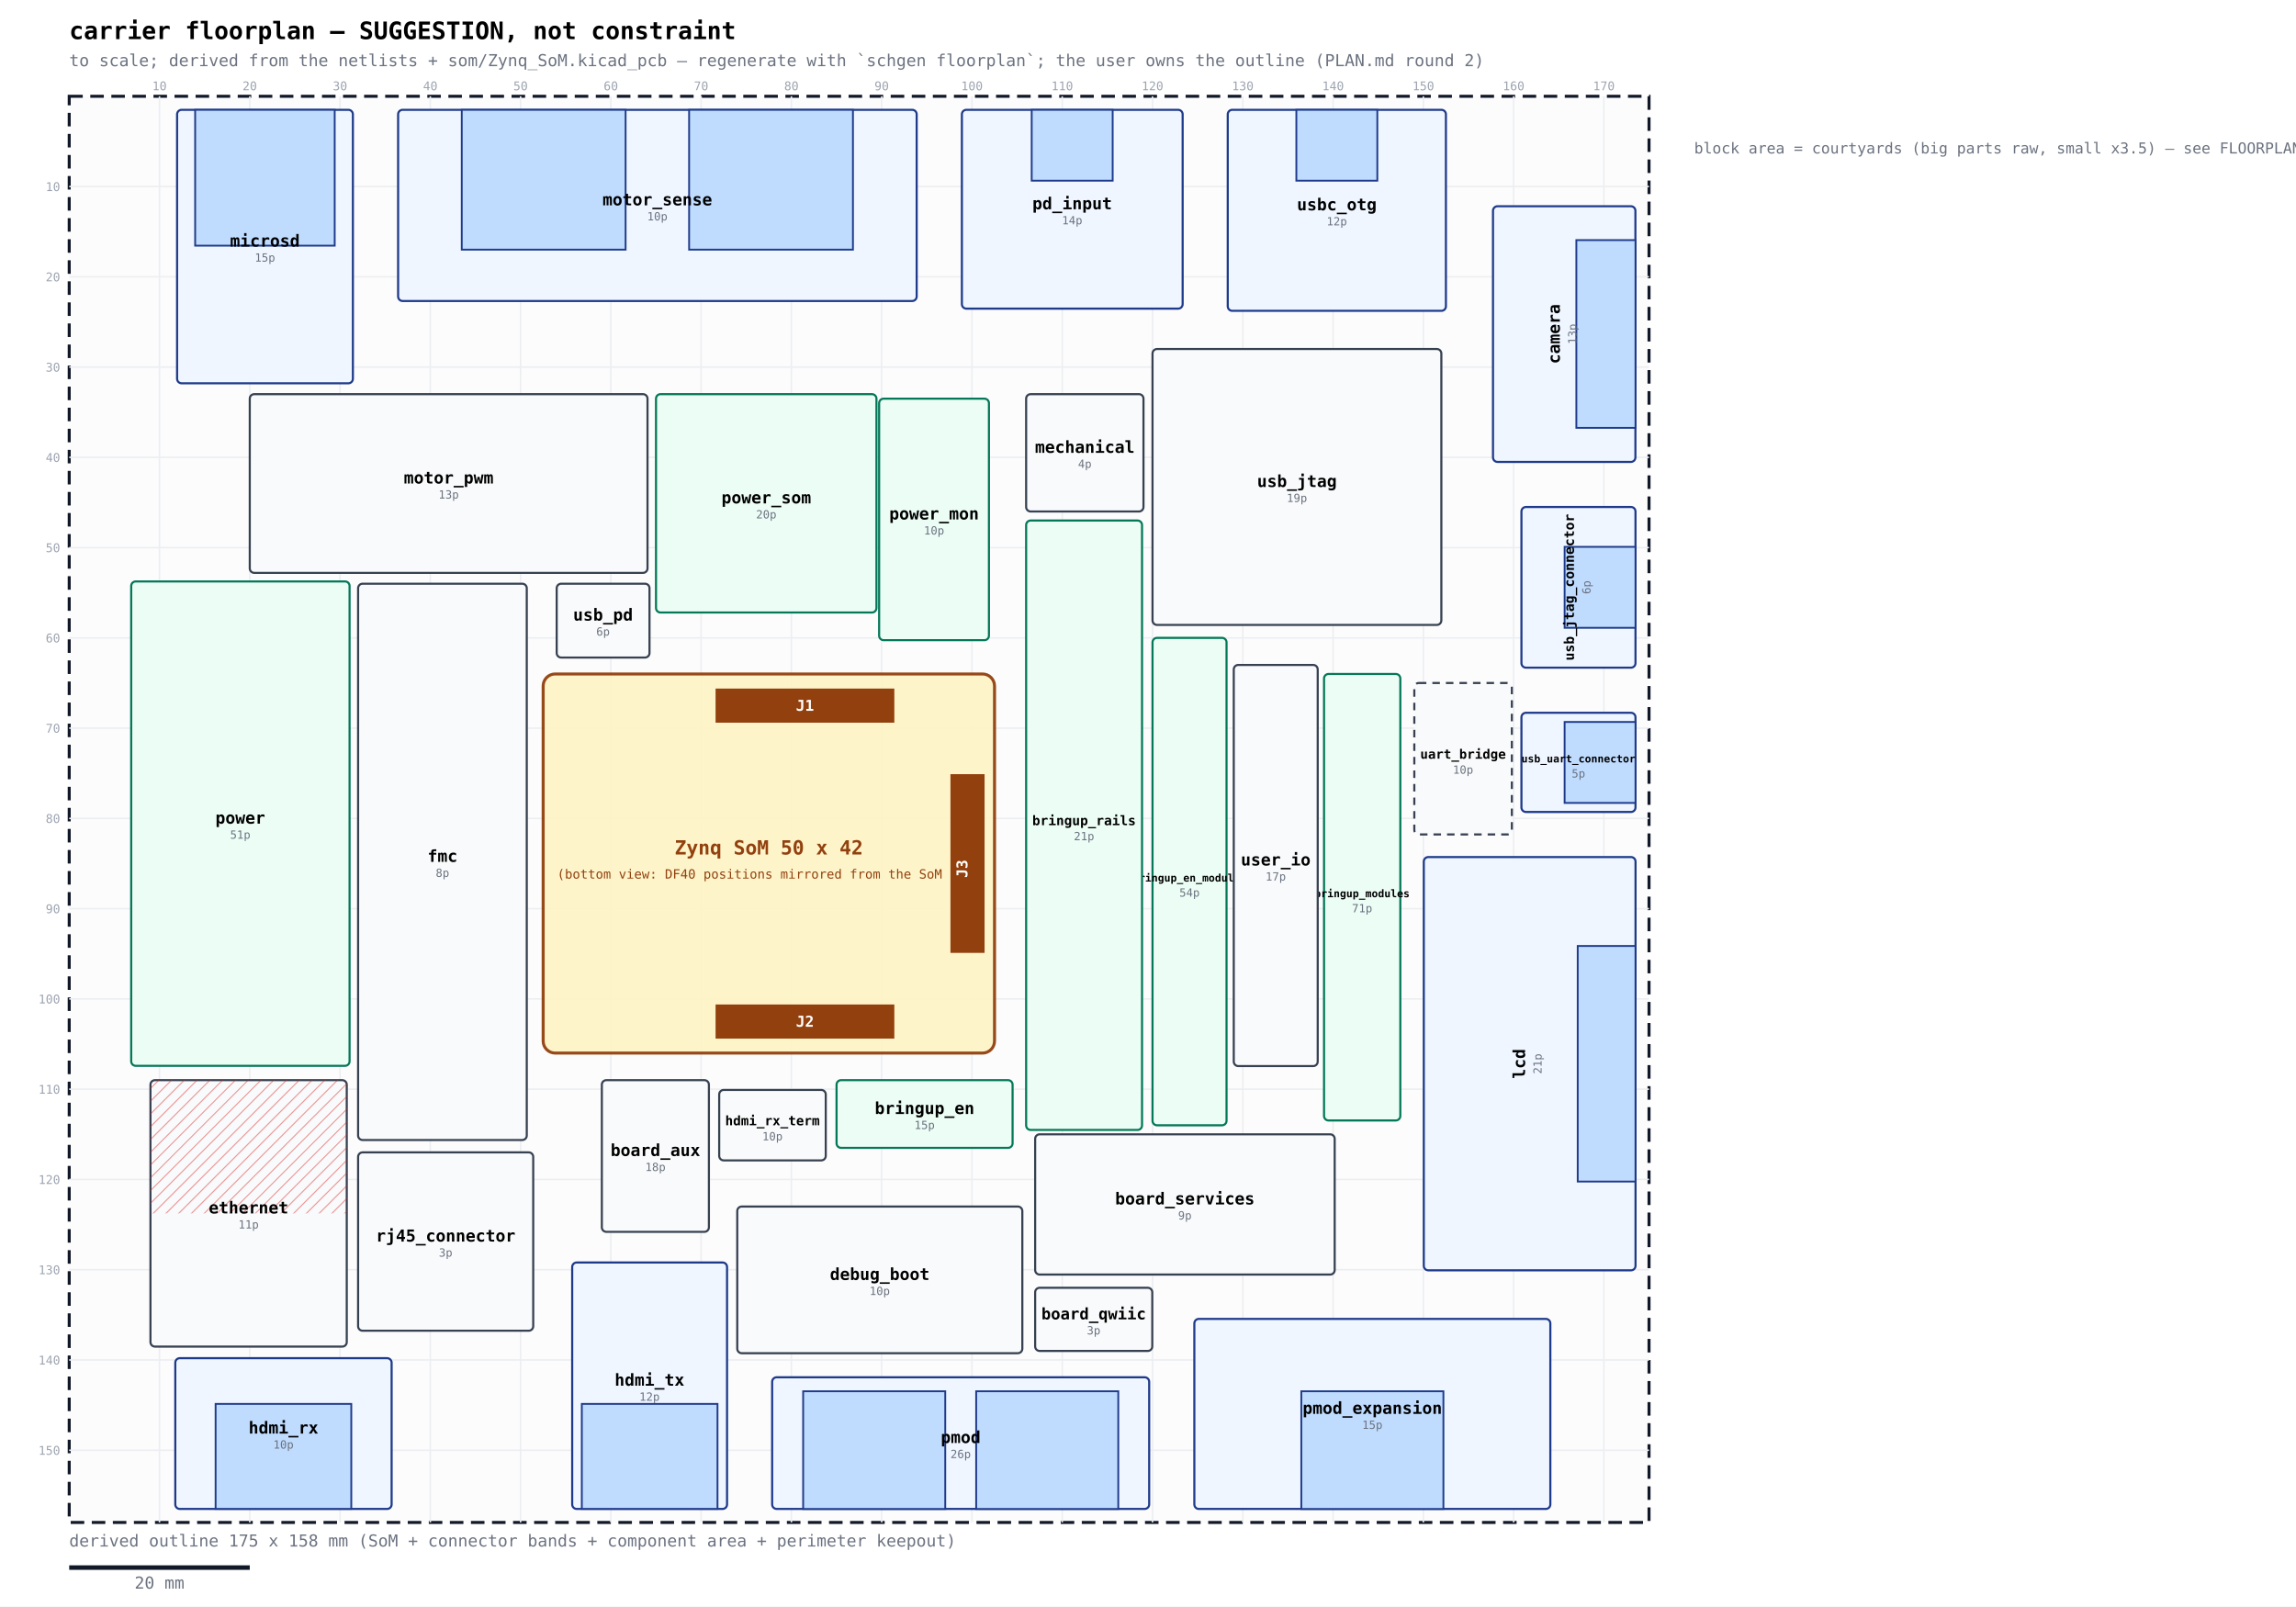
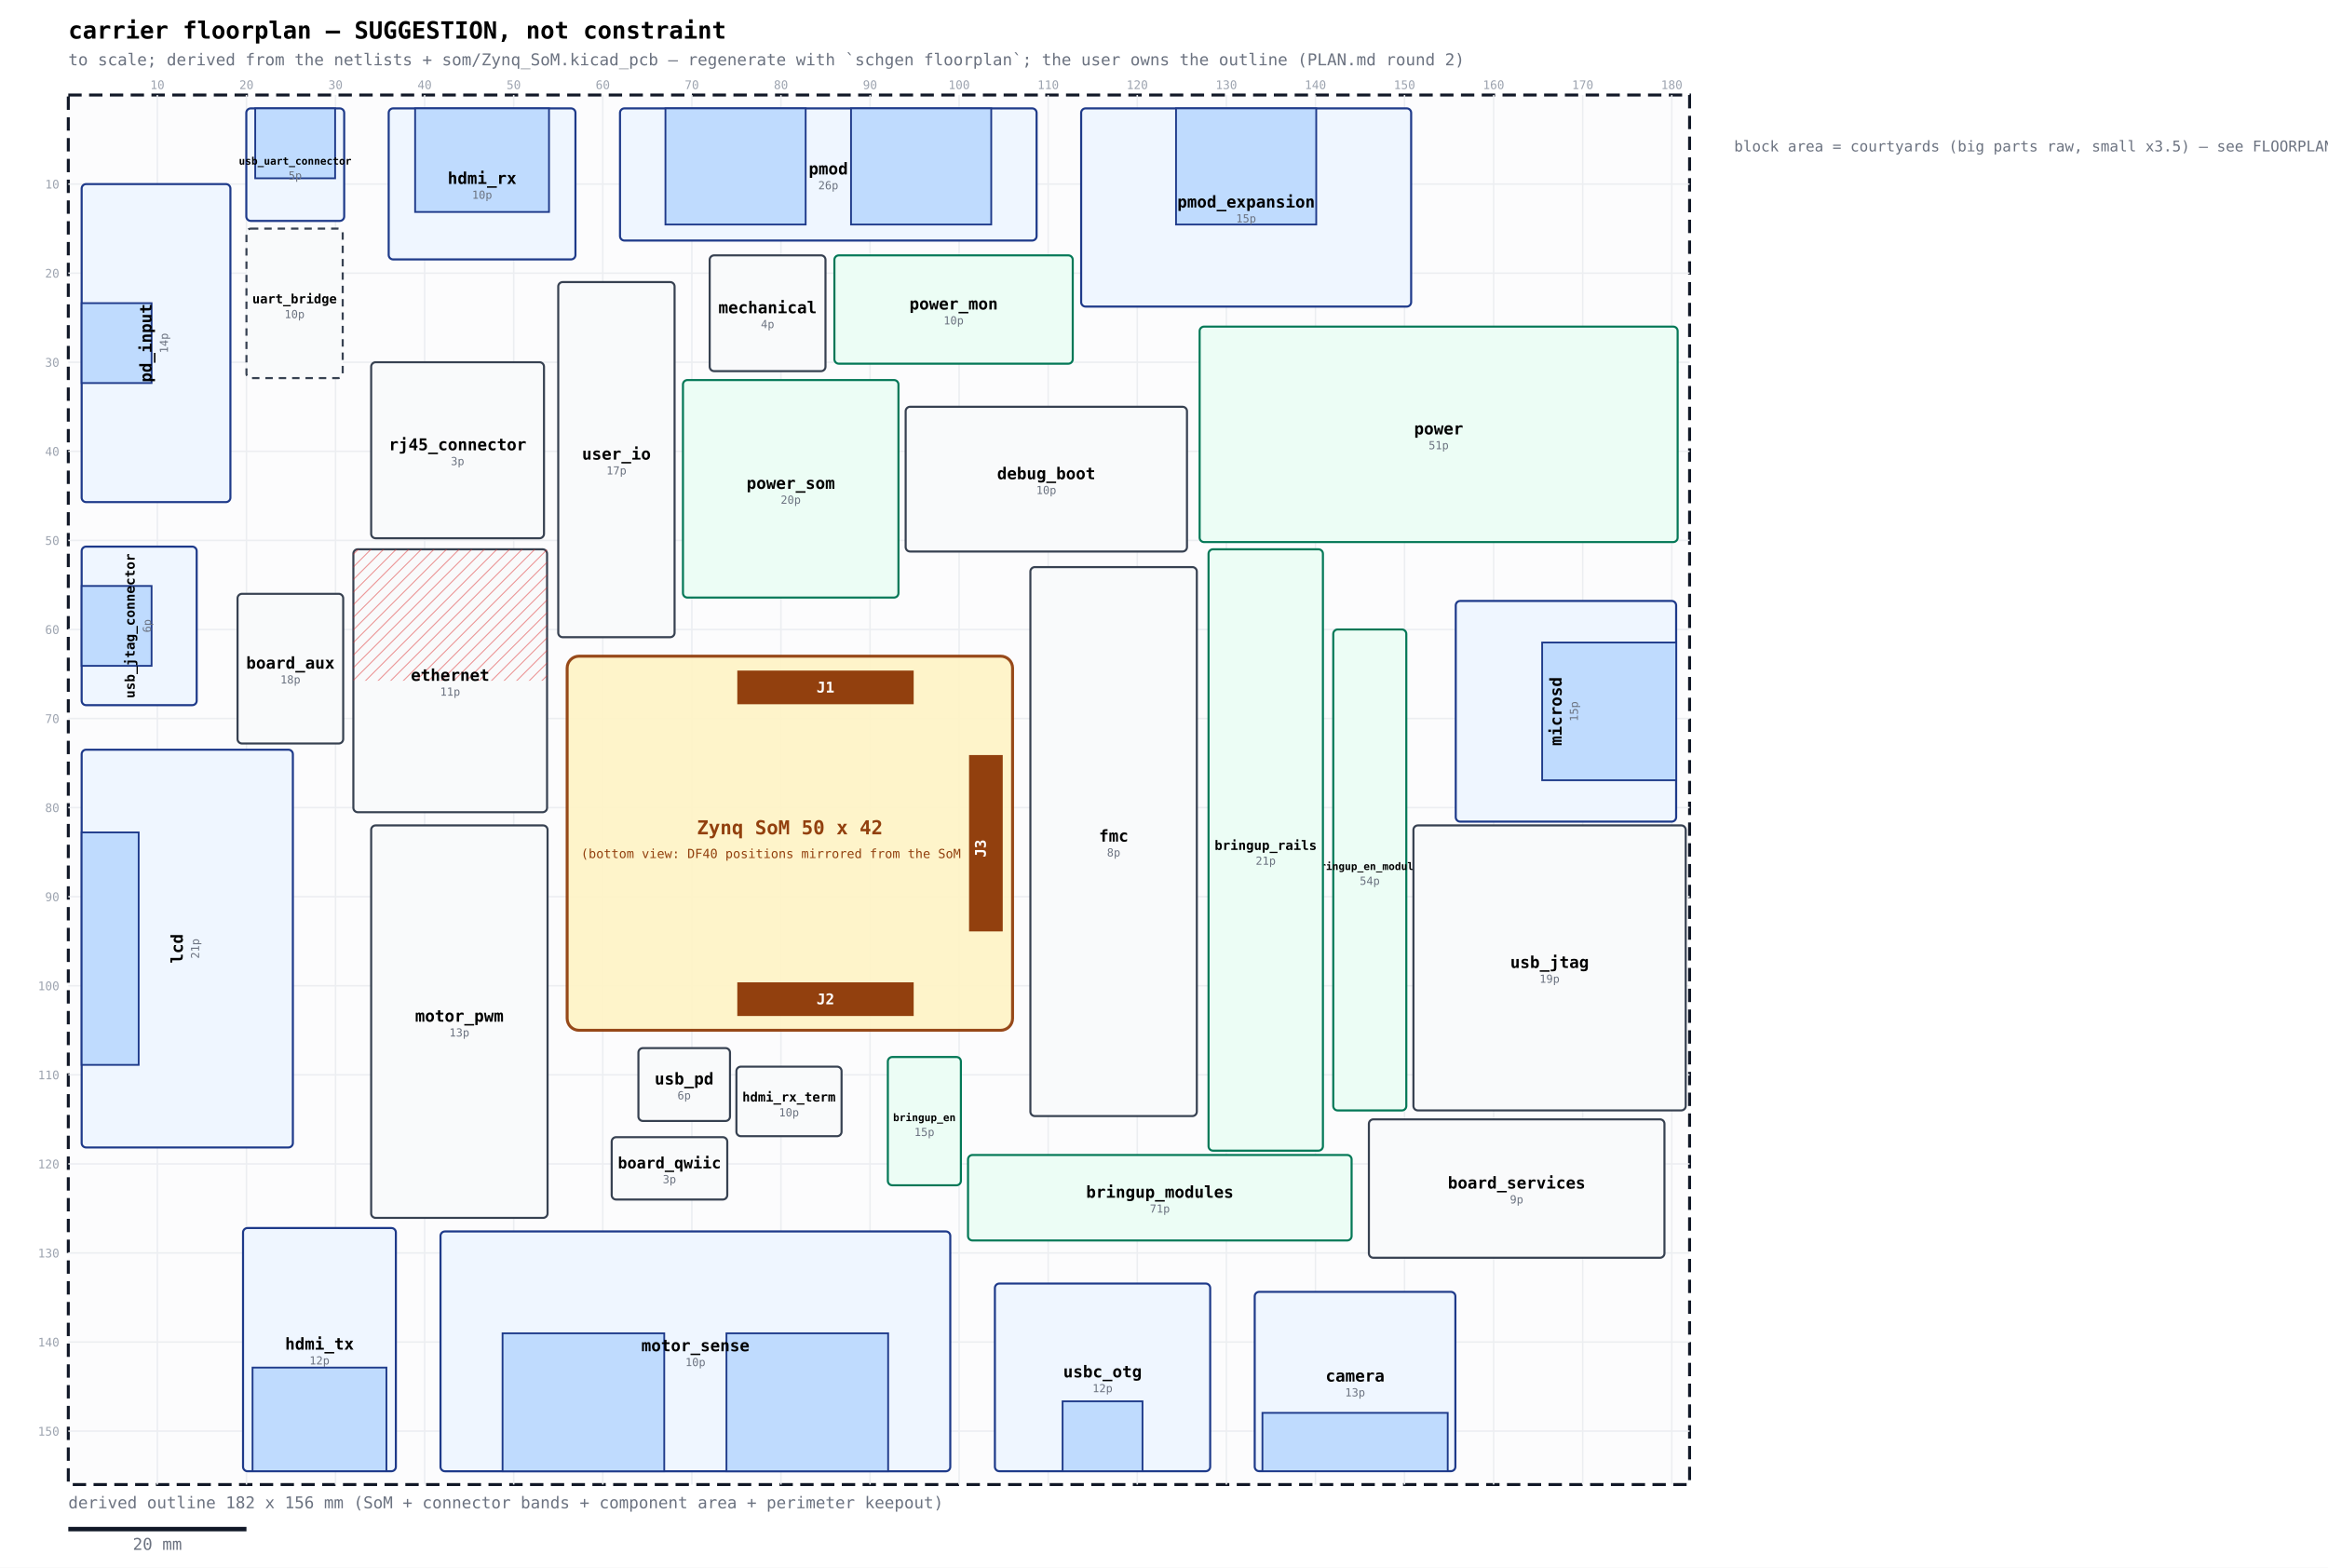
- <svg xmlns="http://www.w3.org/2000/svg" viewBox="0 0 1526 1068" font-family="ui-monospace, SFMono-Regular, Menlo, monospace" font-size="11">
+ <svg xmlns="http://www.w3.org/2000/svg" viewBox="0 0 1568 1056" font-family="ui-monospace, SFMono-Regular, Menlo, monospace" font-size="11">
  <defs>
    <pattern id="keepout" width="6" height="6" patternUnits="userSpaceOnUse" patternTransform="rotate(45)">
      <line x1="0" y1="0" x2="0" y2="6" stroke="#dc2626" stroke-width="1.2" />
    </pattern>
  </defs>
-   <rect width="1526" height="1068" fill="white" />
+   <rect width="1568" height="1056" fill="white" />
  <text x="46.0" y="26" font-size="16" font-weight="bold">carrier floorplan — SUGGESTION, not constraint</text>
  <text x="46.0" y="44" fill="#6b7280">to scale; derived from the netlists + som/Zynq_SoM.kicad_pcb — regenerate with `schgen floorplan`; the user owns the outline (PLAN.md round 2)</text>
-   <rect x="46.0" y="64.0" width="1050" height="948" fill="#fcfcfd" stroke="#111827" stroke-width="2" stroke-dasharray="9,5" />
-   <line x1="106.0" y1="64.0" x2="106.0" y2="1012.0" stroke="#eceef1" stroke-width="1" />
+   <rect x="46.0" y="64.0" width="1092" height="936" fill="#fcfcfd" stroke="#111827" stroke-width="2" stroke-dasharray="9,5" />
+   <line x1="106.0" y1="64.0" x2="106.0" y2="1000.0" stroke="#eceef1" stroke-width="1" />
  <text x="106.0" y="60.0" fill="#9ca3af" font-size="8" text-anchor="middle">10</text>
-   <line x1="166.0" y1="64.0" x2="166.0" y2="1012.0" stroke="#eceef1" stroke-width="1" />
+   <line x1="166.0" y1="64.0" x2="166.0" y2="1000.0" stroke="#eceef1" stroke-width="1" />
  <text x="166.0" y="60.0" fill="#9ca3af" font-size="8" text-anchor="middle">20</text>
-   <line x1="226.0" y1="64.0" x2="226.0" y2="1012.0" stroke="#eceef1" stroke-width="1" />
+   <line x1="226.0" y1="64.0" x2="226.0" y2="1000.0" stroke="#eceef1" stroke-width="1" />
  <text x="226.0" y="60.0" fill="#9ca3af" font-size="8" text-anchor="middle">30</text>
-   <line x1="286.0" y1="64.0" x2="286.0" y2="1012.0" stroke="#eceef1" stroke-width="1" />
+   <line x1="286.0" y1="64.0" x2="286.0" y2="1000.0" stroke="#eceef1" stroke-width="1" />
  <text x="286.0" y="60.0" fill="#9ca3af" font-size="8" text-anchor="middle">40</text>
-   <line x1="346.0" y1="64.0" x2="346.0" y2="1012.0" stroke="#eceef1" stroke-width="1" />
+   <line x1="346.0" y1="64.0" x2="346.0" y2="1000.0" stroke="#eceef1" stroke-width="1" />
  <text x="346.0" y="60.0" fill="#9ca3af" font-size="8" text-anchor="middle">50</text>
-   <line x1="406.0" y1="64.0" x2="406.0" y2="1012.0" stroke="#eceef1" stroke-width="1" />
+   <line x1="406.0" y1="64.0" x2="406.0" y2="1000.0" stroke="#eceef1" stroke-width="1" />
  <text x="406.0" y="60.0" fill="#9ca3af" font-size="8" text-anchor="middle">60</text>
-   <line x1="466.0" y1="64.0" x2="466.0" y2="1012.0" stroke="#eceef1" stroke-width="1" />
+   <line x1="466.0" y1="64.0" x2="466.0" y2="1000.0" stroke="#eceef1" stroke-width="1" />
  <text x="466.0" y="60.0" fill="#9ca3af" font-size="8" text-anchor="middle">70</text>
-   <line x1="526.0" y1="64.0" x2="526.0" y2="1012.0" stroke="#eceef1" stroke-width="1" />
+   <line x1="526.0" y1="64.0" x2="526.0" y2="1000.0" stroke="#eceef1" stroke-width="1" />
  <text x="526.0" y="60.0" fill="#9ca3af" font-size="8" text-anchor="middle">80</text>
-   <line x1="586.0" y1="64.0" x2="586.0" y2="1012.0" stroke="#eceef1" stroke-width="1" />
+   <line x1="586.0" y1="64.0" x2="586.0" y2="1000.0" stroke="#eceef1" stroke-width="1" />
  <text x="586.0" y="60.0" fill="#9ca3af" font-size="8" text-anchor="middle">90</text>
-   <line x1="646.0" y1="64.0" x2="646.0" y2="1012.0" stroke="#eceef1" stroke-width="1" />
+   <line x1="646.0" y1="64.0" x2="646.0" y2="1000.0" stroke="#eceef1" stroke-width="1" />
  <text x="646.0" y="60.0" fill="#9ca3af" font-size="8" text-anchor="middle">100</text>
-   <line x1="706.0" y1="64.0" x2="706.0" y2="1012.0" stroke="#eceef1" stroke-width="1" />
+   <line x1="706.0" y1="64.0" x2="706.0" y2="1000.0" stroke="#eceef1" stroke-width="1" />
  <text x="706.0" y="60.0" fill="#9ca3af" font-size="8" text-anchor="middle">110</text>
-   <line x1="766.0" y1="64.0" x2="766.0" y2="1012.0" stroke="#eceef1" stroke-width="1" />
+   <line x1="766.0" y1="64.0" x2="766.0" y2="1000.0" stroke="#eceef1" stroke-width="1" />
  <text x="766.0" y="60.0" fill="#9ca3af" font-size="8" text-anchor="middle">120</text>
-   <line x1="826.0" y1="64.0" x2="826.0" y2="1012.0" stroke="#eceef1" stroke-width="1" />
+   <line x1="826.0" y1="64.0" x2="826.0" y2="1000.0" stroke="#eceef1" stroke-width="1" />
  <text x="826.0" y="60.0" fill="#9ca3af" font-size="8" text-anchor="middle">130</text>
-   <line x1="886.0" y1="64.0" x2="886.0" y2="1012.0" stroke="#eceef1" stroke-width="1" />
+   <line x1="886.0" y1="64.0" x2="886.0" y2="1000.0" stroke="#eceef1" stroke-width="1" />
  <text x="886.0" y="60.0" fill="#9ca3af" font-size="8" text-anchor="middle">140</text>
-   <line x1="946.0" y1="64.0" x2="946.0" y2="1012.0" stroke="#eceef1" stroke-width="1" />
+   <line x1="946.0" y1="64.0" x2="946.0" y2="1000.0" stroke="#eceef1" stroke-width="1" />
  <text x="946.0" y="60.0" fill="#9ca3af" font-size="8" text-anchor="middle">150</text>
-   <line x1="1006.0" y1="64.0" x2="1006.0" y2="1012.0" stroke="#eceef1" stroke-width="1" />
+   <line x1="1006.0" y1="64.0" x2="1006.0" y2="1000.0" stroke="#eceef1" stroke-width="1" />
  <text x="1006.0" y="60.0" fill="#9ca3af" font-size="8" text-anchor="middle">160</text>
-   <line x1="1066.0" y1="64.0" x2="1066.0" y2="1012.0" stroke="#eceef1" stroke-width="1" />
+   <line x1="1066.0" y1="64.0" x2="1066.0" y2="1000.0" stroke="#eceef1" stroke-width="1" />
  <text x="1066.0" y="60.0" fill="#9ca3af" font-size="8" text-anchor="middle">170</text>
-   <line x1="46.0" y1="124.0" x2="1096.0" y2="124.0" stroke="#eceef1" stroke-width="1" />
+   <line x1="1126.0" y1="64.0" x2="1126.0" y2="1000.0" stroke="#eceef1" stroke-width="1" />
+   <text x="1126.0" y="60.0" fill="#9ca3af" font-size="8" text-anchor="middle">180</text>
+   <line x1="46.0" y1="124.0" x2="1138.0" y2="124.0" stroke="#eceef1" stroke-width="1" />
  <text x="40.0" y="127.0" fill="#9ca3af" font-size="8" text-anchor="end">10</text>
-   <line x1="46.0" y1="184.0" x2="1096.0" y2="184.0" stroke="#eceef1" stroke-width="1" />
+   <line x1="46.0" y1="184.0" x2="1138.0" y2="184.0" stroke="#eceef1" stroke-width="1" />
  <text x="40.0" y="187.0" fill="#9ca3af" font-size="8" text-anchor="end">20</text>
-   <line x1="46.0" y1="244.0" x2="1096.0" y2="244.0" stroke="#eceef1" stroke-width="1" />
+   <line x1="46.0" y1="244.0" x2="1138.0" y2="244.0" stroke="#eceef1" stroke-width="1" />
  <text x="40.0" y="247.0" fill="#9ca3af" font-size="8" text-anchor="end">30</text>
-   <line x1="46.0" y1="304.0" x2="1096.0" y2="304.0" stroke="#eceef1" stroke-width="1" />
+   <line x1="46.0" y1="304.0" x2="1138.0" y2="304.0" stroke="#eceef1" stroke-width="1" />
  <text x="40.0" y="307.0" fill="#9ca3af" font-size="8" text-anchor="end">40</text>
-   <line x1="46.0" y1="364.0" x2="1096.0" y2="364.0" stroke="#eceef1" stroke-width="1" />
+   <line x1="46.0" y1="364.0" x2="1138.0" y2="364.0" stroke="#eceef1" stroke-width="1" />
  <text x="40.0" y="367.0" fill="#9ca3af" font-size="8" text-anchor="end">50</text>
-   <line x1="46.0" y1="424.0" x2="1096.0" y2="424.0" stroke="#eceef1" stroke-width="1" />
+   <line x1="46.0" y1="424.0" x2="1138.0" y2="424.0" stroke="#eceef1" stroke-width="1" />
  <text x="40.0" y="427.0" fill="#9ca3af" font-size="8" text-anchor="end">60</text>
-   <line x1="46.0" y1="484.0" x2="1096.0" y2="484.0" stroke="#eceef1" stroke-width="1" />
+   <line x1="46.0" y1="484.0" x2="1138.0" y2="484.0" stroke="#eceef1" stroke-width="1" />
  <text x="40.0" y="487.0" fill="#9ca3af" font-size="8" text-anchor="end">70</text>
-   <line x1="46.0" y1="544.0" x2="1096.0" y2="544.0" stroke="#eceef1" stroke-width="1" />
+   <line x1="46.0" y1="544.0" x2="1138.0" y2="544.0" stroke="#eceef1" stroke-width="1" />
  <text x="40.0" y="547.0" fill="#9ca3af" font-size="8" text-anchor="end">80</text>
-   <line x1="46.0" y1="604.0" x2="1096.0" y2="604.0" stroke="#eceef1" stroke-width="1" />
+   <line x1="46.0" y1="604.0" x2="1138.0" y2="604.0" stroke="#eceef1" stroke-width="1" />
  <text x="40.0" y="607.0" fill="#9ca3af" font-size="8" text-anchor="end">90</text>
-   <line x1="46.0" y1="664.0" x2="1096.0" y2="664.0" stroke="#eceef1" stroke-width="1" />
+   <line x1="46.0" y1="664.0" x2="1138.0" y2="664.0" stroke="#eceef1" stroke-width="1" />
  <text x="40.0" y="667.0" fill="#9ca3af" font-size="8" text-anchor="end">100</text>
-   <line x1="46.0" y1="724.0" x2="1096.0" y2="724.0" stroke="#eceef1" stroke-width="1" />
+   <line x1="46.0" y1="724.0" x2="1138.0" y2="724.0" stroke="#eceef1" stroke-width="1" />
  <text x="40.0" y="727.0" fill="#9ca3af" font-size="8" text-anchor="end">110</text>
-   <line x1="46.0" y1="784.0" x2="1096.0" y2="784.0" stroke="#eceef1" stroke-width="1" />
+   <line x1="46.0" y1="784.0" x2="1138.0" y2="784.0" stroke="#eceef1" stroke-width="1" />
  <text x="40.0" y="787.0" fill="#9ca3af" font-size="8" text-anchor="end">120</text>
-   <line x1="46.0" y1="844.0" x2="1096.0" y2="844.0" stroke="#eceef1" stroke-width="1" />
+   <line x1="46.0" y1="844.0" x2="1138.0" y2="844.0" stroke="#eceef1" stroke-width="1" />
  <text x="40.0" y="847.0" fill="#9ca3af" font-size="8" text-anchor="end">130</text>
-   <line x1="46.0" y1="904.0" x2="1096.0" y2="904.0" stroke="#eceef1" stroke-width="1" />
+   <line x1="46.0" y1="904.0" x2="1138.0" y2="904.0" stroke="#eceef1" stroke-width="1" />
  <text x="40.0" y="907.0" fill="#9ca3af" font-size="8" text-anchor="end">140</text>
-   <line x1="46.0" y1="964.0" x2="1096.0" y2="964.0" stroke="#eceef1" stroke-width="1" />
+   <line x1="46.0" y1="964.0" x2="1138.0" y2="964.0" stroke="#eceef1" stroke-width="1" />
  <text x="40.0" y="967.0" fill="#9ca3af" font-size="8" text-anchor="end">150</text>
-   <text x="46.0" y="1028.0" fill="#6b7280">derived outline 175 x 158 mm (SoM + connector bands + component area + perimeter keepout)</text>
-   <rect x="400.0" y="718.0" width="71.16" height="100.824" rx="3" fill="#f9fafb" stroke="#374151" stroke-width="1.4" />
-   <text x="435.6" y="768.4" text-anchor="middle" font-size="11.0" font-weight="bold">board_aux</text>
-   <text x="435.6" y="778.4" text-anchor="middle" font-size="7.5" fill="#6b7280">18p</text>
-   <rect x="688.0" y="856.0" width="77.845" height="41.999" rx="3" fill="#f9fafb" stroke="#374151" stroke-width="1.4" />
-   <text x="726.9" y="877.0" text-anchor="middle" font-size="10.5" font-weight="bold">board_qwiic</text>
-   <text x="726.9" y="887.0" text-anchor="middle" font-size="7.5" fill="#6b7280">3p</text>
-   <rect x="688.0" y="754.0" width="199.08" height="93.222" rx="3" fill="#f9fafb" stroke="#374151" stroke-width="1.4" />
-   <text x="787.5" y="800.6" text-anchor="middle" font-size="11.0" font-weight="bold">board_services</text>
-   <text x="787.5" y="810.6" text-anchor="middle" font-size="7.5" fill="#6b7280">9p</text>
-   <rect x="556.0" y="718.0" width="117" height="45" rx="3" fill="#ecfdf5" stroke="#047857" stroke-width="1.4" />
-   <text x="614.5" y="740.5" text-anchor="middle" font-size="11.0" font-weight="bold">bringup_en</text>
-   <text x="614.5" y="750.5" text-anchor="middle" font-size="7.5" fill="#6b7280">15p</text>
-   <rect x="766.0" y="424.0" width="49.2" height="324" rx="3" fill="#ecfdf5" stroke="#047857" stroke-width="1.4" />
-   <text x="790.6" y="586.0" text-anchor="middle" font-size="7.0" font-weight="bold">bringup_en_modules</text>
-   <text x="790.6" y="596.0" text-anchor="middle" font-size="7.5" fill="#6b7280">54p</text>
-   <rect x="880.0" y="448.0" width="50.7" height="296.79" rx="3" fill="#ecfdf5" stroke="#047857" stroke-width="1.4" />
-   <text x="905.3" y="596.4" text-anchor="middle" font-size="7.0" font-weight="bold">bringup_modules</text>
-   <text x="905.3" y="606.4" text-anchor="middle" font-size="7.5" fill="#6b7280">71p</text>
-   <rect x="682.0" y="346.0" width="77.04" height="405.084" rx="3" fill="#ecfdf5" stroke="#047857" stroke-width="1.4" />
-   <text x="720.5" y="548.5" text-anchor="middle" font-size="8.8" font-weight="bold">bringup_rails</text>
-   <text x="720.5" y="558.5" text-anchor="middle" font-size="7.5" fill="#6b7280">21p</text>
-   <rect x="992.3" y="137.1" width="94.651" height="169.948" rx="3" fill="#eff6ff" stroke="#1e3a8a" stroke-width="1.4" />
-   <rect x="1047.7" y="159.6" width="39.3" height="124.8" fill="#bfdbfe" stroke="#1e3a8a" stroke-width="1.2" />
-   <text x="1036.7" y="222.0" text-anchor="middle" font-size="11.0" font-weight="bold" transform="rotate(-90 1036.7 222.0)">camera</text>
-   <text x="1047.7" y="222.0" text-anchor="middle" font-size="7.5" fill="#6b7280" transform="rotate(-90 1047.7 222.0)">13p</text>
-   <rect x="490.0" y="802.0" width="189.48" height="97.5" rx="3" fill="#f9fafb" stroke="#374151" stroke-width="1.4" />
-   <text x="584.7" y="850.8" text-anchor="middle" font-size="11.0" font-weight="bold">debug_boot</text>
-   <text x="584.7" y="860.8" text-anchor="middle" font-size="7.5" fill="#6b7280">10p</text>
-   <rect x="100.0" y="718.0" width="130.47" height="177.106" rx="3" fill="#f9fafb" stroke="#374151" stroke-width="1.4" />
-   <rect x="100" y="718" width="130.47" height="88.553" fill="url(#keepout)" opacity="0.5" />
-   <text x="165.2" y="806.6" text-anchor="middle" font-size="11.0" font-weight="bold">ethernet</text>
-   <text x="165.2" y="816.6" text-anchor="middle" font-size="7.5" fill="#6b7280">11p</text>
-   <rect x="238.0" y="388.0" width="112.11" height="369.78" rx="3" fill="#f9fafb" stroke="#374151" stroke-width="1.4" />
-   <text x="294.1" y="572.9" text-anchor="middle" font-size="11.0" font-weight="bold">fmc</text>
-   <text x="294.1" y="582.9" text-anchor="middle" font-size="7.5" fill="#6b7280">8p</text>
-   <rect x="116.5" y="902.8" width="143.787" height="100.216" rx="3" fill="#eff6ff" stroke="#1e3a8a" stroke-width="1.4" />
-   <rect x="143.3" y="933.2" width="90.18" height="69.78" fill="#bfdbfe" stroke="#1e3a8a" stroke-width="1.2" />
-   <text x="188.4" y="952.9" text-anchor="middle" font-size="11.0" font-weight="bold">hdmi_rx</text>
-   <text x="188.4" y="962.9" text-anchor="middle" font-size="7.5" fill="#6b7280">10p</text>
-   <rect x="478.0" y="724.5" width="70.83" height="46.83" rx="3" fill="#f9fafb" stroke="#374151" stroke-width="1.4" />
-   <text x="513.4" y="748.0" text-anchor="middle" font-size="8.7" font-weight="bold">hdmi_rx_term</text>
-   <text x="513.4" y="758.0" text-anchor="middle" font-size="7.5" fill="#6b7280">10p</text>
-   <rect x="380.3" y="839.2" width="102.928" height="163.816" rx="3" fill="#eff6ff" stroke="#1e3a8a" stroke-width="1.4" />
-   <rect x="386.7" y="933.2" width="90.18" height="69.78" fill="#bfdbfe" stroke="#1e3a8a" stroke-width="1.2" />
-   <text x="431.7" y="921.1" text-anchor="middle" font-size="11.0" font-weight="bold">hdmi_tx</text>
-   <text x="431.7" y="931.1" text-anchor="middle" font-size="7.5" fill="#6b7280">12p</text>
-   <rect x="946.3" y="569.7" width="140.73" height="274.71" rx="3" fill="#eff6ff" stroke="#1e3a8a" stroke-width="1.4" />
-   <rect x="1048.6" y="628.8" width="38.4" height="156.6" fill="#bfdbfe" stroke="#1e3a8a" stroke-width="1.2" />
-   <text x="1013.6" y="707.1" text-anchor="middle" font-size="11.0" font-weight="bold" transform="rotate(-90 1013.6 707.1)">lcd</text>
-   <text x="1024.6" y="707.1" text-anchor="middle" font-size="7.5" fill="#6b7280" transform="rotate(-90 1024.6 707.1)">21p</text>
-   <rect x="682.0" y="262.0" width="78" height="78" rx="3" fill="#f9fafb" stroke="#374151" stroke-width="1.4" />
-   <text x="721.0" y="301.0" text-anchor="middle" font-size="11.0" font-weight="bold">mechanical</text>
-   <text x="721.0" y="311.0" text-anchor="middle" font-size="7.5" fill="#6b7280">4p</text>
-   <rect x="117.7" y="73.0" width="116.846" height="181.78" rx="3" fill="#eff6ff" stroke="#1e3a8a" stroke-width="1.4" />
-   <rect x="129.7" y="73.0" width="92.76" height="90.3" fill="#bfdbfe" stroke="#1e3a8a" stroke-width="1.2" />
-   <text x="176.1" y="163.9" text-anchor="middle" font-size="11.0" font-weight="bold">microsd</text>
-   <text x="176.1" y="173.9" text-anchor="middle" font-size="7.5" fill="#6b7280">15p</text>
-   <rect x="166.0" y="262.0" width="264.361" height="118.8" rx="3" fill="#f9fafb" stroke="#374151" stroke-width="1.4" />
-   <text x="298.2" y="321.4" text-anchor="middle" font-size="11.0" font-weight="bold">motor_pwm</text>
-   <text x="298.2" y="331.4" text-anchor="middle" font-size="7.5" fill="#6b7280">13p</text>
-   <rect x="264.6" y="73.0" width="344.664" height="127.08" rx="3" fill="#eff6ff" stroke="#1e3a8a" stroke-width="1.4" />
-   <rect x="306.9" y="73.0" width="108.9" height="92.94" fill="#bfdbfe" stroke="#1e3a8a" stroke-width="1.2" />
-   <rect x="458.0" y="73.0" width="108.9" height="92.94" fill="#bfdbfe" stroke="#1e3a8a" stroke-width="1.2" />
-   <text x="436.9" y="136.5" text-anchor="middle" font-size="11.0" font-weight="bold">motor_sense</text>
-   <text x="436.9" y="146.5" text-anchor="middle" font-size="7.5" fill="#6b7280">10p</text>
-   <rect x="639.3" y="73.0" width="146.732" height="132.158" rx="3" fill="#eff6ff" stroke="#1e3a8a" stroke-width="1.4" />
-   <rect x="685.7" y="73.0" width="53.82" height="47.1" fill="#bfdbfe" stroke="#1e3a8a" stroke-width="1.2" />
-   <text x="712.6" y="139.1" text-anchor="middle" font-size="11.0" font-weight="bold">pd_input</text>
-   <text x="712.6" y="149.1" text-anchor="middle" font-size="7.5" fill="#6b7280">14p</text>
-   <rect x="513.2" y="915.5" width="250.59" height="87.504" rx="3" fill="#eff6ff" stroke="#1e3a8a" stroke-width="1.4" />
-   <rect x="533.8" y="924.8" width="94.44" height="78.24" fill="#bfdbfe" stroke="#1e3a8a" stroke-width="1.2" />
-   <rect x="648.8" y="924.8" width="94.44" height="78.24" fill="#bfdbfe" stroke="#1e3a8a" stroke-width="1.2" />
-   <text x="638.5" y="959.2" text-anchor="middle" font-size="11.0" font-weight="bold">pmod</text>
-   <text x="638.5" y="969.2" text-anchor="middle" font-size="7.5" fill="#6b7280">26p</text>
-   <rect x="793.8" y="876.7" width="236.61" height="126.318" rx="3" fill="#eff6ff" stroke="#1e3a8a" stroke-width="1.4" />
-   <rect x="864.9" y="924.8" width="94.44" height="78.24" fill="#bfdbfe" stroke="#1e3a8a" stroke-width="1.2" />
-   <text x="912.1" y="939.8" text-anchor="middle" font-size="11.0" font-weight="bold">pmod_expansion</text>
-   <text x="912.1" y="949.8" text-anchor="middle" font-size="7.5" fill="#6b7280">15p</text>
-   <rect x="87.2" y="386.5" width="145.139" height="321.962" rx="3" fill="#ecfdf5" stroke="#047857" stroke-width="1.4" />
-   <text x="159.7" y="547.5" text-anchor="middle" font-size="11.0" font-weight="bold">power</text>
-   <text x="159.7" y="557.5" text-anchor="middle" font-size="7.5" fill="#6b7280">51p</text>
-   <rect x="584.3" y="265.0" width="72.981" height="160.539" rx="3" fill="#ecfdf5" stroke="#047857" stroke-width="1.4" />
-   <text x="620.8" y="345.3" text-anchor="middle" font-size="11.0" font-weight="bold">power_mon</text>
-   <text x="620.8" y="355.3" text-anchor="middle" font-size="7.5" fill="#6b7280">10p</text>
-   <rect x="436.0" y="262.0" width="146.521" height="145.139" rx="3" fill="#ecfdf5" stroke="#047857" stroke-width="1.4" />
-   <text x="509.3" y="334.6" text-anchor="middle" font-size="11.0" font-weight="bold">power_som</text>
-   <text x="509.3" y="344.6" text-anchor="middle" font-size="7.5" fill="#6b7280">20p</text>
-   <rect x="238.0" y="766.0" width="116.4" height="118.56" rx="3" fill="#f9fafb" stroke="#374151" stroke-width="1.4" />
-   <text x="296.2" y="825.3" text-anchor="middle" font-size="11.0" font-weight="bold">rj45_connector</text>
-   <text x="296.2" y="835.3" text-anchor="middle" font-size="7.5" fill="#6b7280">3p</text>
-   <rect x="940.0" y="454.0" width="64.83" height="100.68" rx="3" fill="#f9fafb" stroke="#374151" stroke-width="1.4" stroke-dasharray="5,4" />
-   <text x="972.4" y="504.3" text-anchor="middle" font-size="8.6" font-weight="bold">uart_bridge</text>
-   <text x="972.4" y="514.3" text-anchor="middle" font-size="7.5" fill="#6b7280">10p</text>
-   <rect x="766.0" y="232.0" width="191.976" height="183.391" rx="3" fill="#f9fafb" stroke="#374151" stroke-width="1.4" />
-   <text x="862.0" y="323.7" text-anchor="middle" font-size="11.0" font-weight="bold">usb_jtag</text>
-   <text x="862.0" y="333.7" text-anchor="middle" font-size="7.5" fill="#6b7280">19p</text>
-   <rect x="1011.2" y="337.0" width="75.805" height="106.801" rx="3" fill="#eff6ff" stroke="#1e3a8a" stroke-width="1.4" />
-   <rect x="1039.9" y="363.5" width="47.1" height="53.82" fill="#bfdbfe" stroke="#1e3a8a" stroke-width="1.2" />
-   <text x="1046.1" y="390.4" text-anchor="middle" font-size="9.0" font-weight="bold" transform="rotate(-90 1046.1 390.4)">usb_jtag_connector</text>
-   <text x="1057.1" y="390.4" text-anchor="middle" font-size="7.5" fill="#6b7280" transform="rotate(-90 1057.1 390.4)">6p</text>
-   <rect x="370.0" y="388.0" width="61.68" height="49.08" rx="3" fill="#f9fafb" stroke="#374151" stroke-width="1.4" />
-   <text x="400.8" y="412.5" text-anchor="middle" font-size="11.0" font-weight="bold">usb_pd</text>
-   <text x="400.8" y="422.5" text-anchor="middle" font-size="7.5" fill="#6b7280">6p</text>
-   <rect x="1011.2" y="473.8" width="75.805" height="65.929" rx="3" fill="#eff6ff" stroke="#1e3a8a" stroke-width="1.4" />
-   <rect x="1039.9" y="479.9" width="47.1" height="53.82" fill="#bfdbfe" stroke="#1e3a8a" stroke-width="1.2" />
-   <text x="1049.1" y="506.8" text-anchor="middle" font-size="7.0" font-weight="bold">usb_uart_connector</text>
-   <text x="1049.1" y="516.8" text-anchor="middle" font-size="7.5" fill="#6b7280">5p</text>
-   <rect x="816.0" y="73.0" width="145.008" height="133.609" rx="3" fill="#eff6ff" stroke="#1e3a8a" stroke-width="1.4" />
-   <rect x="861.6" y="73.0" width="53.82" height="47.1" fill="#bfdbfe" stroke="#1e3a8a" stroke-width="1.2" />
-   <text x="888.5" y="139.8" text-anchor="middle" font-size="11.0" font-weight="bold">usbc_otg</text>
-   <text x="888.5" y="149.8" text-anchor="middle" font-size="7.5" fill="#6b7280">12p</text>
-   <rect x="820.0" y="442.0" width="55.8" height="266.64" rx="3" fill="#f9fafb" stroke="#374151" stroke-width="1.4" />
-   <text x="847.9" y="575.3" text-anchor="middle" font-size="11.0" font-weight="bold">user_io</text>
-   <text x="847.9" y="585.3" text-anchor="middle" font-size="7.5" fill="#6b7280">17p</text>
-   <rect x="361.0" y="448.0" width="300" height="252" rx="8" fill="#fef3c7" stroke="#92400e" stroke-width="2" opacity="0.95" />
-   <text x="511" y="568" text-anchor="middle" font-size="13" font-weight="bold" fill="#92400e">Zynq SoM 50 x 42</text>
-   <text x="511" y="584" text-anchor="middle" font-size="8.5" fill="#92400e">(bottom view: DF40 positions mirrored from the SoM PCB)</text>
-   <rect x="475.6" y="457.7" width="118.8" height="22.68" fill="#92400e" />
-   <text x="535.0" y="472.5" text-anchor="middle" font-size="10" font-weight="bold" fill="white">J1</text>
-   <rect x="475.6" y="667.7" width="118.8" height="22.68" fill="#92400e" />
-   <text x="535.0" y="682.5" text-anchor="middle" font-size="10" font-weight="bold" fill="white">J2</text>
-   <rect x="631.7" y="514.6" width="22.68" height="118.8" fill="#92400e" />
-   <text x="643.0" y="577.5" text-anchor="middle" font-size="10" font-weight="bold" fill="white" transform="rotate(-90 643.0 577.5)">J3</text>
-   <line x1="46.0" y1="1042.0" x2="166.0" y2="1042.0" stroke="#111827" stroke-width="3" />
-   <text x="106.0" y="1056.0" text-anchor="middle" fill="#6b7280">20 mm</text>
-   <text x="1126" y="102" fill="#6b7280" font-size="10">block area = courtyards (big parts raw, small x3.5) — see FLOORPLAN.md</text>
+   <text x="46.0" y="1016.0" fill="#6b7280">derived outline 182 x 156 mm (SoM + connector bands + component area + perimeter keepout)</text>
+   <rect x="160.0" y="400.0" width="71.16" height="100.824" rx="3" fill="#f9fafb" stroke="#374151" stroke-width="1.4" />
+   <text x="195.6" y="450.4" text-anchor="middle" font-size="11.0" font-weight="bold">board_aux</text>
+   <text x="195.6" y="460.4" text-anchor="middle" font-size="7.5" fill="#6b7280">18p</text>
+   <rect x="412.0" y="766.0" width="77.845" height="41.999" rx="3" fill="#f9fafb" stroke="#374151" stroke-width="1.4" />
+   <text x="450.9" y="787.0" text-anchor="middle" font-size="10.5" font-weight="bold">board_qwiic</text>
+   <text x="450.9" y="797.0" text-anchor="middle" font-size="7.5" fill="#6b7280">3p</text>
+   <rect x="922.0" y="754.0" width="199.08" height="93.222" rx="3" fill="#f9fafb" stroke="#374151" stroke-width="1.4" />
+   <text x="1021.5" y="800.6" text-anchor="middle" font-size="11.0" font-weight="bold">board_services</text>
+   <text x="1021.5" y="810.6" text-anchor="middle" font-size="7.5" fill="#6b7280">9p</text>
+   <rect x="598.0" y="712.0" width="49.2" height="86.4" rx="3" fill="#ecfdf5" stroke="#047857" stroke-width="1.4" />
+   <text x="622.6" y="755.2" text-anchor="middle" font-size="7.0" font-weight="bold">bringup_en</text>
+   <text x="622.6" y="765.2" text-anchor="middle" font-size="7.5" fill="#6b7280">15p</text>
+   <rect x="898.0" y="424.0" width="49.2" height="324" rx="3" fill="#ecfdf5" stroke="#047857" stroke-width="1.4" />
+   <text x="922.6" y="586.0" text-anchor="middle" font-size="7.0" font-weight="bold">bringup_en_modules</text>
+   <text x="922.6" y="596.0" text-anchor="middle" font-size="7.5" fill="#6b7280">54p</text>
+   <rect x="652.0" y="778.0" width="258.36" height="57.576" rx="3" fill="#ecfdf5" stroke="#047857" stroke-width="1.4" />
+   <text x="781.2" y="806.8" text-anchor="middle" font-size="11.0" font-weight="bold">bringup_modules</text>
+   <text x="781.2" y="816.8" text-anchor="middle" font-size="7.5" fill="#6b7280">71p</text>
+   <rect x="814.0" y="370.0" width="77.04" height="405.084" rx="3" fill="#ecfdf5" stroke="#047857" stroke-width="1.4" />
+   <text x="852.5" y="572.5" text-anchor="middle" font-size="8.8" font-weight="bold">bringup_rails</text>
+   <text x="852.5" y="582.5" text-anchor="middle" font-size="7.5" fill="#6b7280">21p</text>
+   <rect x="845.1" y="870.2" width="135.149" height="120.781" rx="3" fill="#eff6ff" stroke="#1e3a8a" stroke-width="1.4" />
+   <rect x="850.3" y="951.7" width="124.8" height="39.3" fill="#bfdbfe" stroke="#1e3a8a" stroke-width="1.2" />
+   <text x="912.7" y="930.6" text-anchor="middle" font-size="11.0" font-weight="bold">camera</text>
+   <text x="912.7" y="940.6" text-anchor="middle" font-size="7.5" fill="#6b7280">13p</text>
+   <rect x="610.0" y="274.0" width="189.48" height="97.5" rx="3" fill="#f9fafb" stroke="#374151" stroke-width="1.4" />
+   <text x="704.7" y="322.8" text-anchor="middle" font-size="11.0" font-weight="bold">debug_boot</text>
+   <text x="704.7" y="332.8" text-anchor="middle" font-size="7.5" fill="#6b7280">10p</text>
+   <rect x="238.0" y="370.0" width="130.47" height="177.106" rx="3" fill="#f9fafb" stroke="#374151" stroke-width="1.4" />
+   <rect x="238" y="370" width="130.47" height="88.553" fill="url(#keepout)" opacity="0.5" />
+   <text x="303.2" y="458.6" text-anchor="middle" font-size="11.0" font-weight="bold">ethernet</text>
+   <text x="303.2" y="468.6" text-anchor="middle" font-size="7.5" fill="#6b7280">11p</text>
+   <rect x="694.0" y="382.0" width="112.11" height="369.78" rx="3" fill="#f9fafb" stroke="#374151" stroke-width="1.4" />
+   <text x="750.1" y="566.9" text-anchor="middle" font-size="11.0" font-weight="bold">fmc</text>
+   <text x="750.1" y="576.9" text-anchor="middle" font-size="7.5" fill="#6b7280">8p</text>
+   <rect x="261.8" y="73.0" width="125.787" height="101.746" rx="3" fill="#eff6ff" stroke="#1e3a8a" stroke-width="1.4" />
+   <rect x="279.6" y="73.0" width="90.18" height="69.78" fill="#bfdbfe" stroke="#1e3a8a" stroke-width="1.2" />
+   <text x="324.7" y="123.9" text-anchor="middle" font-size="11.0" font-weight="bold">hdmi_rx</text>
+   <text x="324.7" y="133.9" text-anchor="middle" font-size="7.5" fill="#6b7280">10p</text>
+   <rect x="496.0" y="718.5" width="70.83" height="46.83" rx="3" fill="#f9fafb" stroke="#374151" stroke-width="1.4" />
+   <text x="531.4" y="742.0" text-anchor="middle" font-size="8.7" font-weight="bold">hdmi_rx_term</text>
+   <text x="531.4" y="752.0" text-anchor="middle" font-size="7.5" fill="#6b7280">10p</text>
+   <rect x="163.7" y="827.2" width="102.928" height="163.816" rx="3" fill="#eff6ff" stroke="#1e3a8a" stroke-width="1.4" />
+   <rect x="170.1" y="921.2" width="90.18" height="69.78" fill="#bfdbfe" stroke="#1e3a8a" stroke-width="1.2" />
+   <text x="215.2" y="909.1" text-anchor="middle" font-size="11.0" font-weight="bold">hdmi_tx</text>
+   <text x="215.2" y="919.1" text-anchor="middle" font-size="7.5" fill="#6b7280">12p</text>
+   <rect x="55.0" y="505.0" width="142.26" height="267.93" rx="3" fill="#eff6ff" stroke="#1e3a8a" stroke-width="1.4" />
+   <rect x="55.0" y="560.7" width="38.4" height="156.6" fill="#bfdbfe" stroke="#1e3a8a" stroke-width="1.2" />
+   <text x="123.1" y="639.0" text-anchor="middle" font-size="11.0" font-weight="bold" transform="rotate(-90 123.1 639.0)">lcd</text>
+   <text x="134.1" y="639.0" text-anchor="middle" font-size="7.5" fill="#6b7280" transform="rotate(-90 134.1 639.0)">21p</text>
+   <rect x="478.0" y="172.0" width="78" height="78" rx="3" fill="#f9fafb" stroke="#374151" stroke-width="1.4" />
+   <text x="517.0" y="211.0" text-anchor="middle" font-size="11.0" font-weight="bold">mechanical</text>
+   <text x="517.0" y="221.0" text-anchor="middle" font-size="7.5" fill="#6b7280">4p</text>
+   <rect x="980.5" y="404.8" width="148.45" height="148.646" rx="3" fill="#eff6ff" stroke="#1e3a8a" stroke-width="1.4" />
+   <rect x="1038.7" y="432.8" width="90.3" height="92.76" fill="#bfdbfe" stroke="#1e3a8a" stroke-width="1.2" />
+   <text x="1051.8" y="479.2" text-anchor="middle" font-size="11.0" font-weight="bold" transform="rotate(-90 1051.8 479.2)">microsd</text>
+   <text x="1062.8" y="479.2" text-anchor="middle" font-size="7.5" fill="#6b7280" transform="rotate(-90 1062.8 479.2)">15p</text>
+   <rect x="250.0" y="556.0" width="118.8" height="264.361" rx="3" fill="#f9fafb" stroke="#374151" stroke-width="1.4" />
+   <text x="309.4" y="688.2" text-anchor="middle" font-size="11.0" font-weight="bold">motor_pwm</text>
+   <text x="309.4" y="698.2" text-anchor="middle" font-size="7.5" fill="#6b7280">13p</text>
+   <rect x="296.7" y="829.5" width="343.351" height="161.55" rx="3" fill="#eff6ff" stroke="#1e3a8a" stroke-width="1.4" />
+   <rect x="338.5" y="898.1" width="108.9" height="92.94" fill="#bfdbfe" stroke="#1e3a8a" stroke-width="1.2" />
+   <rect x="489.3" y="898.1" width="108.9" height="92.94" fill="#bfdbfe" stroke="#1e3a8a" stroke-width="1.2" />
+   <text x="468.4" y="910.2" text-anchor="middle" font-size="11.0" font-weight="bold">motor_sense</text>
+   <text x="468.4" y="920.2" text-anchor="middle" font-size="7.5" fill="#6b7280">10p</text>
+   <rect x="55.0" y="124.0" width="100.189" height="214.207" rx="3" fill="#eff6ff" stroke="#1e3a8a" stroke-width="1.4" />
+   <rect x="55.0" y="204.2" width="47.1" height="53.82" fill="#bfdbfe" stroke="#1e3a8a" stroke-width="1.2" />
+   <text x="102.1" y="231.1" text-anchor="middle" font-size="11.0" font-weight="bold" transform="rotate(-90 102.1 231.1)">pd_input</text>
+   <text x="113.1" y="231.1" text-anchor="middle" font-size="7.5" fill="#6b7280" transform="rotate(-90 113.1 231.1)">14p</text>
+   <rect x="417.6" y="73.0" width="280.59" height="89.034" rx="3" fill="#eff6ff" stroke="#1e3a8a" stroke-width="1.4" />
+   <rect x="448.2" y="73.0" width="94.44" height="78.24" fill="#bfdbfe" stroke="#1e3a8a" stroke-width="1.2" />
+   <rect x="573.2" y="73.0" width="94.44" height="78.24" fill="#bfdbfe" stroke="#1e3a8a" stroke-width="1.2" />
+   <text x="557.9" y="117.5" text-anchor="middle" font-size="11.0" font-weight="bold">pmod</text>
+   <text x="557.9" y="127.5" text-anchor="middle" font-size="7.5" fill="#6b7280">26p</text>
+   <rect x="728.2" y="73.0" width="222.27" height="133.518" rx="3" fill="#eff6ff" stroke="#1e3a8a" stroke-width="1.4" />
+   <rect x="792.1" y="73.0" width="94.44" height="78.24" fill="#bfdbfe" stroke="#1e3a8a" stroke-width="1.2" />
+   <text x="839.3" y="139.8" text-anchor="middle" font-size="11.0" font-weight="bold">pmod_expansion</text>
+   <text x="839.3" y="149.8" text-anchor="middle" font-size="7.5" fill="#6b7280">15p</text>
+   <rect x="808.0" y="220.0" width="321.962" height="145.139" rx="3" fill="#ecfdf5" stroke="#047857" stroke-width="1.4" />
+   <text x="969.0" y="292.6" text-anchor="middle" font-size="11.0" font-weight="bold">power</text>
+   <text x="969.0" y="302.6" text-anchor="middle" font-size="7.5" fill="#6b7280">51p</text>
+   <rect x="562.0" y="172.0" width="160.539" height="72.981" rx="3" fill="#ecfdf5" stroke="#047857" stroke-width="1.4" />
+   <text x="642.3" y="208.5" text-anchor="middle" font-size="11.0" font-weight="bold">power_mon</text>
+   <text x="642.3" y="218.5" text-anchor="middle" font-size="7.5" fill="#6b7280">10p</text>
+   <rect x="460.0" y="256.0" width="145.139" height="146.521" rx="3" fill="#ecfdf5" stroke="#047857" stroke-width="1.4" />
+   <text x="532.6" y="329.3" text-anchor="middle" font-size="11.0" font-weight="bold">power_som</text>
+   <text x="532.6" y="339.3" text-anchor="middle" font-size="7.5" fill="#6b7280">20p</text>
+   <rect x="250.0" y="244.0" width="116.4" height="118.56" rx="3" fill="#f9fafb" stroke="#374151" stroke-width="1.4" />
+   <text x="308.2" y="303.3" text-anchor="middle" font-size="11.0" font-weight="bold">rj45_connector</text>
+   <text x="308.2" y="313.3" text-anchor="middle" font-size="7.5" fill="#6b7280">3p</text>
+   <rect x="166.0" y="154.0" width="64.83" height="100.68" rx="3" fill="#f9fafb" stroke="#374151" stroke-width="1.4" stroke-dasharray="5,4" />
+   <text x="198.4" y="204.3" text-anchor="middle" font-size="8.6" font-weight="bold">uart_bridge</text>
+   <text x="198.4" y="214.3" text-anchor="middle" font-size="7.5" fill="#6b7280">10p</text>
+   <rect x="952.0" y="556.0" width="183.391" height="191.976" rx="3" fill="#f9fafb" stroke="#374151" stroke-width="1.4" />
+   <text x="1043.7" y="652.0" text-anchor="middle" font-size="11.0" font-weight="bold">usb_jtag</text>
+   <text x="1043.7" y="662.0" text-anchor="middle" font-size="7.5" fill="#6b7280">19p</text>
+   <rect x="55.0" y="368.2" width="77.473" height="106.801" rx="3" fill="#eff6ff" stroke="#1e3a8a" stroke-width="1.4" />
+   <rect x="55.0" y="394.7" width="47.1" height="53.82" fill="#bfdbfe" stroke="#1e3a8a" stroke-width="1.2" />
+   <text x="90.7" y="421.6" text-anchor="middle" font-size="9.0" font-weight="bold" transform="rotate(-90 90.7 421.6)">usb_jtag_connector</text>
+   <text x="101.7" y="421.6" text-anchor="middle" font-size="7.5" fill="#6b7280" transform="rotate(-90 101.7 421.6)">6p</text>
+   <rect x="430.0" y="706.0" width="61.68" height="49.08" rx="3" fill="#f9fafb" stroke="#374151" stroke-width="1.4" />
+   <text x="460.8" y="730.5" text-anchor="middle" font-size="11.0" font-weight="bold">usb_pd</text>
+   <text x="460.8" y="740.5" text-anchor="middle" font-size="7.5" fill="#6b7280">6p</text>
+   <rect x="165.9" y="73.0" width="65.929" height="75.805" rx="3" fill="#eff6ff" stroke="#1e3a8a" stroke-width="1.4" />
+   <rect x="171.9" y="73.0" width="53.82" height="47.1" fill="#bfdbfe" stroke="#1e3a8a" stroke-width="1.2" />
+   <text x="198.8" y="110.9" text-anchor="middle" font-size="7.0" font-weight="bold">usb_uart_connector</text>
+   <text x="198.8" y="120.9" text-anchor="middle" font-size="7.5" fill="#6b7280">5p</text>
+   <rect x="670.1" y="864.6" width="145.009" height="126.409" rx="3" fill="#eff6ff" stroke="#1e3a8a" stroke-width="1.4" />
+   <rect x="715.7" y="943.9" width="53.82" height="47.1" fill="#bfdbfe" stroke="#1e3a8a" stroke-width="1.2" />
+   <text x="742.6" y="927.8" text-anchor="middle" font-size="11.0" font-weight="bold">usbc_otg</text>
+   <text x="742.6" y="937.8" text-anchor="middle" font-size="7.5" fill="#6b7280">12p</text>
+   <rect x="376.0" y="190.0" width="78.36" height="239.22" rx="3" fill="#f9fafb" stroke="#374151" stroke-width="1.4" />
+   <text x="415.2" y="309.6" text-anchor="middle" font-size="11.0" font-weight="bold">user_io</text>
+   <text x="415.2" y="319.6" text-anchor="middle" font-size="7.5" fill="#6b7280">17p</text>
+   <rect x="382.0" y="442.0" width="300" height="252" rx="8" fill="#fef3c7" stroke="#92400e" stroke-width="2" opacity="0.95" />
+   <text x="532" y="562" text-anchor="middle" font-size="13" font-weight="bold" fill="#92400e">Zynq SoM 50 x 42</text>
+   <text x="532" y="578" text-anchor="middle" font-size="8.5" fill="#92400e">(bottom view: DF40 positions mirrored from the SoM PCB)</text>
+   <rect x="496.6" y="451.7" width="118.8" height="22.68" fill="#92400e" />
+   <text x="556.0" y="466.5" text-anchor="middle" font-size="10" font-weight="bold" fill="white">J1</text>
+   <rect x="496.6" y="661.7" width="118.8" height="22.68" fill="#92400e" />
+   <text x="556.0" y="676.5" text-anchor="middle" font-size="10" font-weight="bold" fill="white">J2</text>
+   <rect x="652.7" y="508.6" width="22.68" height="118.8" fill="#92400e" />
+   <text x="664.0" y="571.5" text-anchor="middle" font-size="10" font-weight="bold" fill="white" transform="rotate(-90 664.0 571.5)">J3</text>
+   <line x1="46.0" y1="1030.0" x2="166.0" y2="1030.0" stroke="#111827" stroke-width="3" />
+   <text x="106.0" y="1044.0" text-anchor="middle" fill="#6b7280">20 mm</text>
+   <text x="1168" y="102" fill="#6b7280" font-size="10">block area = courtyards (big parts raw, small x3.5) — see FLOORPLAN.md</text>
</svg>
